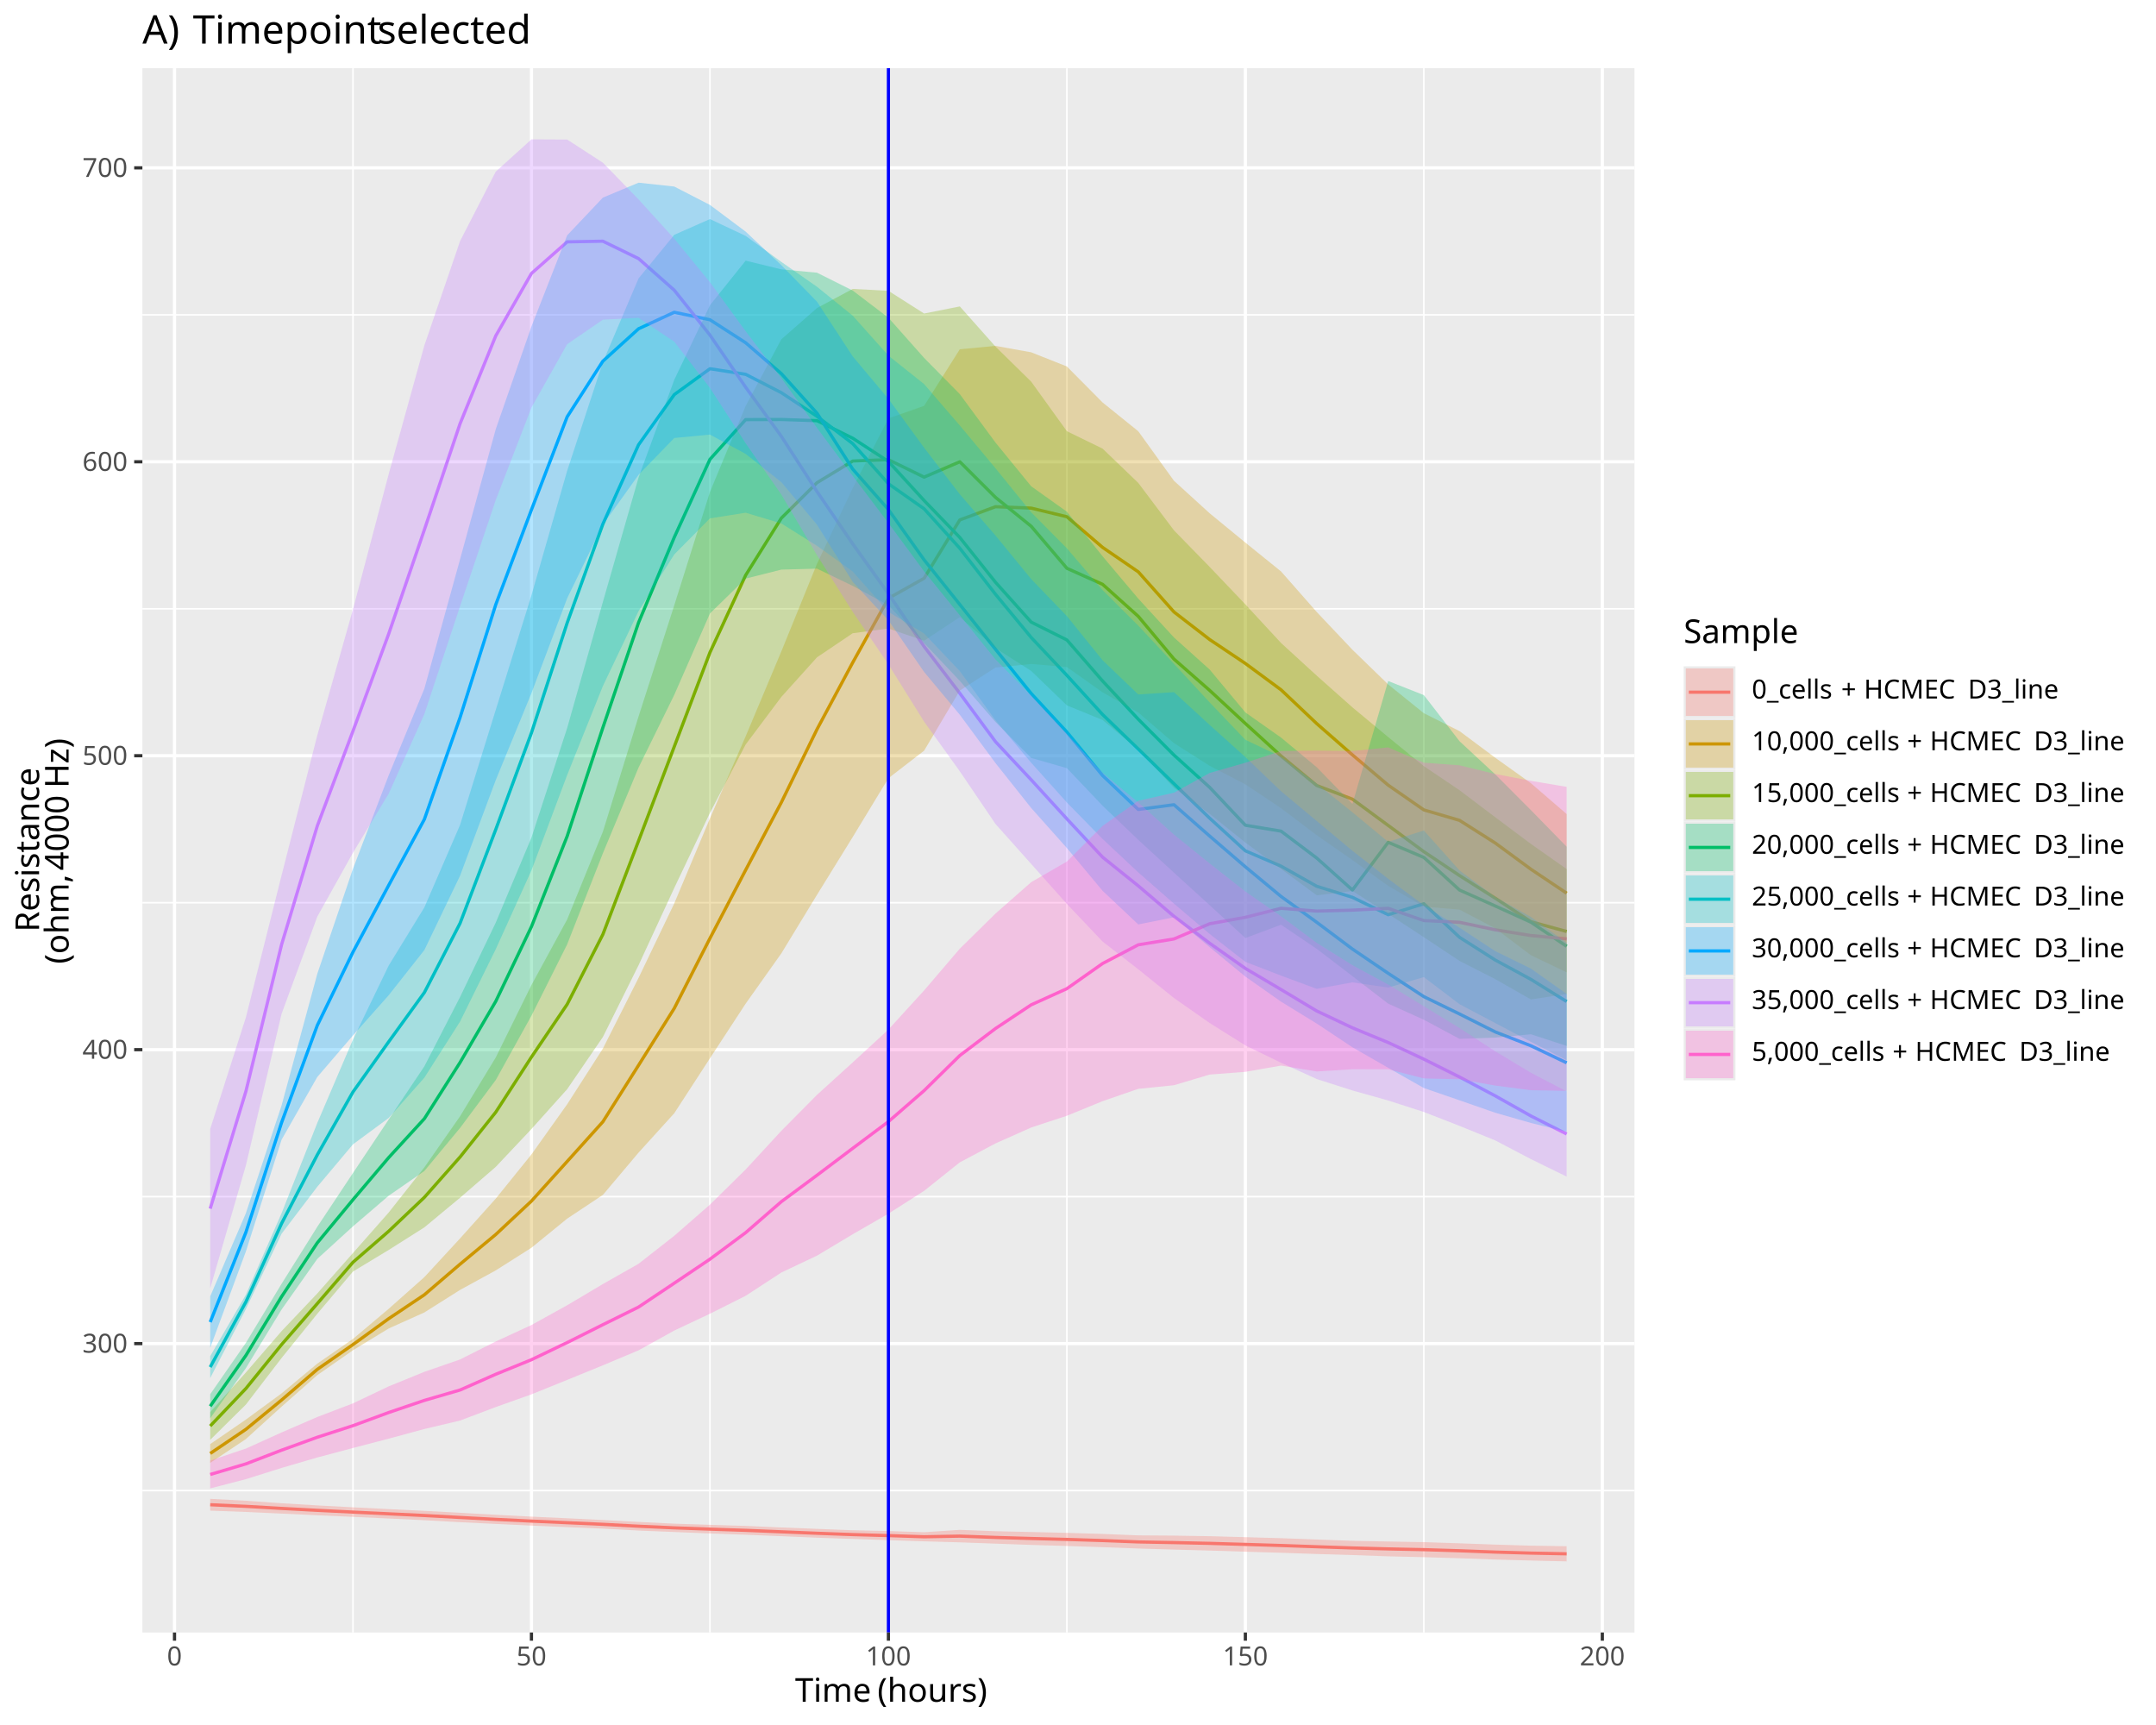
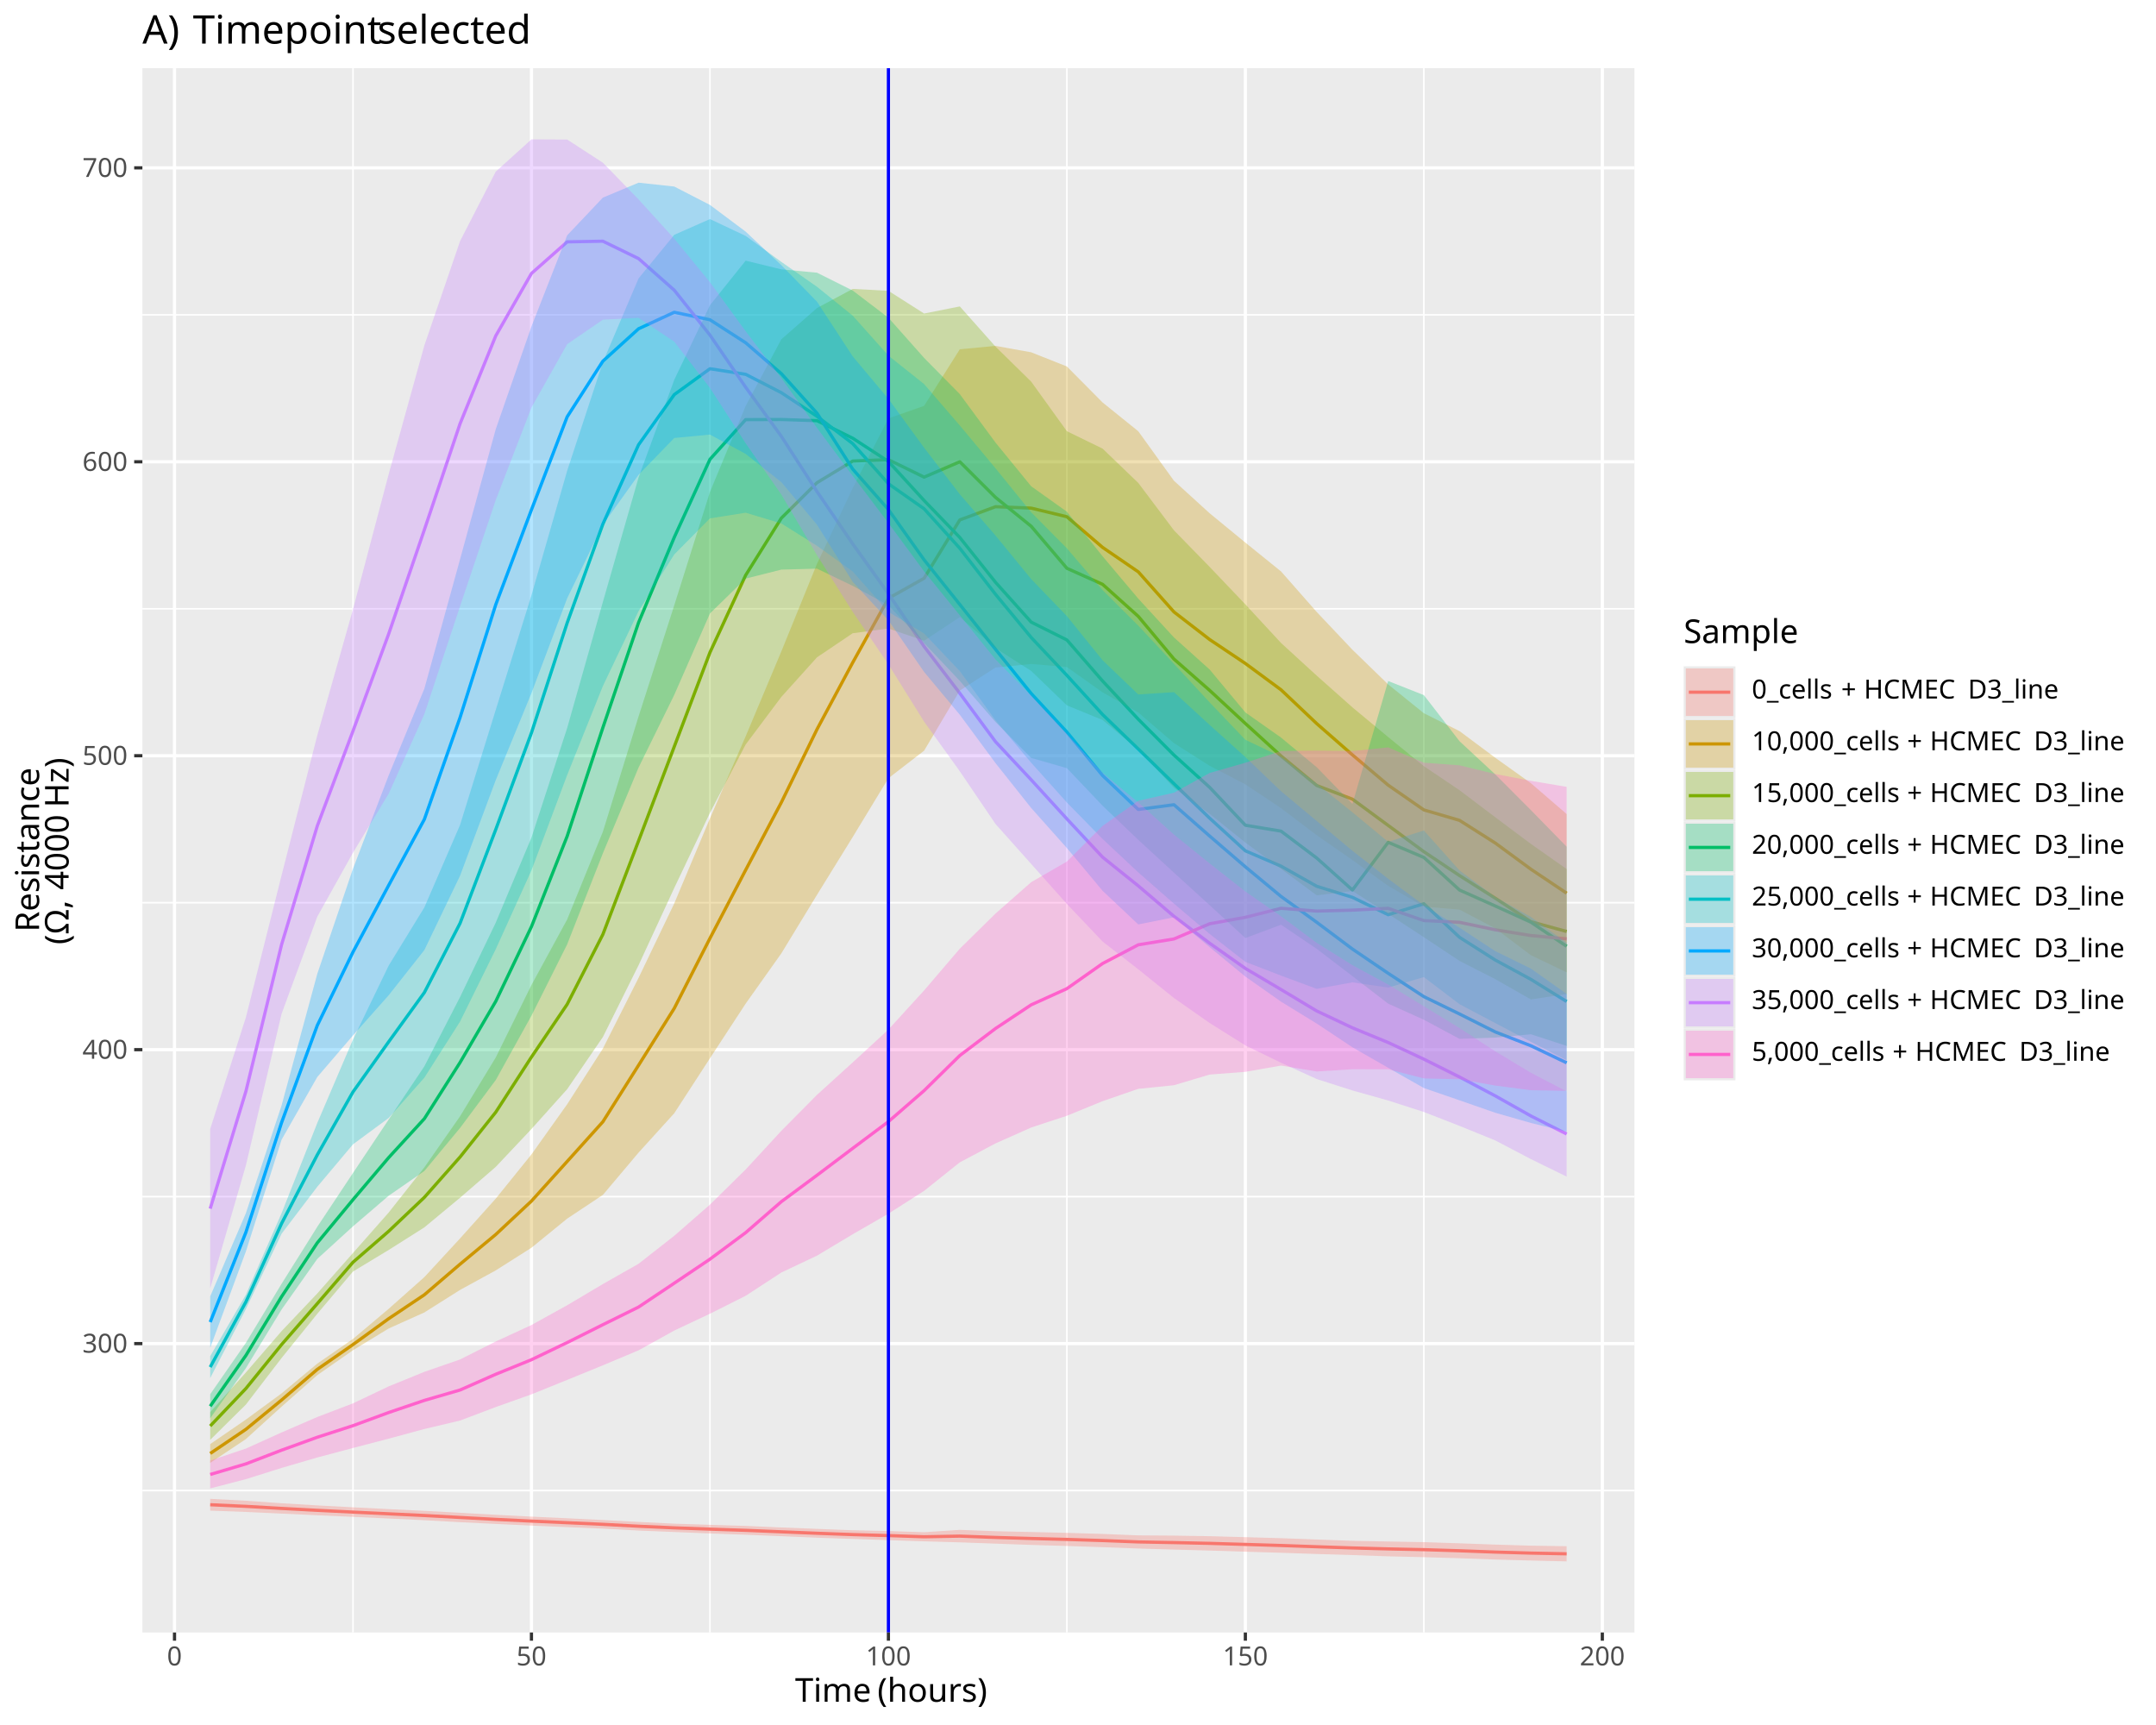
<svg xmlns="http://www.w3.org/2000/svg" class="svglite" data-engine-version="2.0" width="720.00pt" height="576.00pt" viewBox="0 0 720.00 576.00">
  <defs>
    <style type="text/css">
    .svglite line, .svglite polyline, .svglite polygon, .svglite path, .svglite rect, .svglite circle {
      fill: none;
      stroke: #000000;
      stroke-linecap: round;
      stroke-linejoin: round;
      stroke-miterlimit: 10.00;
    }
  </style>
  </defs>
  <rect width="100%" height="100%" style="stroke: none; fill: #FFFFFF;" />
  <defs>
    <clipPath id="cpMC4wMHw3MjAuMDB8MC4wMHw1NzYuMDA=">
      <rect x="0.00" y="0.00" width="720.00" height="576.00" />
    </clipPath>
  </defs>
  <g clip-path="url(#cpMC4wMHw3MjAuMDB8MC4wMHw1NzYuMDA=)">
    <rect x="0.00" y="0.00" width="720.00" height="576.00" style="stroke-width: 1.07; stroke: #FFFFFF; fill: #FFFFFF;" />
  </g>
  <defs>
    <clipPath id="cpNDcuNTV8NTQ1LjgzfDIyLjc4fDU0NS4xMQ==">
      <rect x="47.55" y="22.78" width="498.28" height="522.33" />
    </clipPath>
  </defs>
  <g clip-path="url(#cpNDcuNTV8NTQ1LjgzfDIyLjc4fDU0NS4xMQ==)">
    <rect x="47.55" y="22.78" width="498.28" height="522.33" style="stroke-width: 1.07; stroke: none; fill: #EBEBEB;" />
    <polyline points="47.55,497.72 545.83,497.72 " style="stroke-width: 0.53; stroke: #FFFFFF; stroke-linecap: butt;" />
    <polyline points="47.55,399.57 545.83,399.57 " style="stroke-width: 0.53; stroke: #FFFFFF; stroke-linecap: butt;" />
    <polyline points="47.55,301.42 545.83,301.42 " style="stroke-width: 0.53; stroke: #FFFFFF; stroke-linecap: butt;" />
    <polyline points="47.55,203.28 545.83,203.28 " style="stroke-width: 0.53; stroke: #FFFFFF; stroke-linecap: butt;" />
    <polyline points="47.55,105.13 545.83,105.13 " style="stroke-width: 0.53; stroke: #FFFFFF; stroke-linecap: butt;" />
    <polyline points="117.88,545.11 117.88,22.78 " style="stroke-width: 0.53; stroke: #FFFFFF; stroke-linecap: butt;" />
    <polyline points="237.09,545.11 237.09,22.78 " style="stroke-width: 0.53; stroke: #FFFFFF; stroke-linecap: butt;" />
    <polyline points="356.29,545.11 356.29,22.78 " style="stroke-width: 0.53; stroke: #FFFFFF; stroke-linecap: butt;" />
    <polyline points="475.50,545.11 475.50,22.78 " style="stroke-width: 0.53; stroke: #FFFFFF; stroke-linecap: butt;" />
    <polyline points="47.55,448.65 545.83,448.65 " style="stroke-width: 1.07; stroke: #FFFFFF; stroke-linecap: butt;" />
    <polyline points="47.55,350.50 545.83,350.50 " style="stroke-width: 1.07; stroke: #FFFFFF; stroke-linecap: butt;" />
    <polyline points="47.55,252.35 545.83,252.35 " style="stroke-width: 1.07; stroke: #FFFFFF; stroke-linecap: butt;" />
    <polyline points="47.55,154.20 545.83,154.20 " style="stroke-width: 1.07; stroke: #FFFFFF; stroke-linecap: butt;" />
    <polyline points="47.55,56.05 545.83,56.05 " style="stroke-width: 1.07; stroke: #FFFFFF; stroke-linecap: butt;" />
    <polyline points="58.28,545.11 58.28,22.78 " style="stroke-width: 1.07; stroke: #FFFFFF; stroke-linecap: butt;" />
    <polyline points="177.48,545.11 177.48,22.78 " style="stroke-width: 1.07; stroke: #FFFFFF; stroke-linecap: butt;" />
    <polyline points="296.69,545.11 296.69,22.78 " style="stroke-width: 1.07; stroke: #FFFFFF; stroke-linecap: butt;" />
    <polyline points="415.89,545.11 415.89,22.78 " style="stroke-width: 1.07; stroke: #FFFFFF; stroke-linecap: butt;" />
    <polyline points="535.10,545.11 535.10,22.78 " style="stroke-width: 1.07; stroke: #FFFFFF; stroke-linecap: butt;" />
    <polyline points="70.20,502.45 82.12,502.99 94.04,503.68 105.96,504.32 117.88,504.91 129.80,505.48 141.72,506.05 153.64,506.70 165.56,507.34 177.48,507.92 189.40,508.45 201.33,508.99 213.25,509.63 225.17,510.17 237.09,510.60 249.01,511.00 260.93,511.49 272.85,511.98 284.77,512.42 296.69,512.75 308.61,513.15 320.53,512.93 332.45,513.37 344.37,513.72 356.29,514.03 368.21,514.41 380.13,514.87 392.05,515.09 403.97,515.35 415.89,515.70 427.81,516.06 439.73,516.48 451.65,516.88 463.58,517.20 475.50,517.45 487.42,517.82 499.34,518.26 511.26,518.60 523.18,518.84 " style="stroke-width: 1.07; stroke: #F8766D; stroke-linecap: butt;" />
    <polyline points="70.20,485.33 82.12,477.27 94.04,467.48 105.96,457.25 117.88,448.97 129.80,440.32 141.72,432.34 153.64,422.12 165.56,412.21 177.48,401.05 189.40,387.83 201.33,374.57 213.25,355.70 225.17,336.70 237.09,313.31 249.01,290.51 260.93,267.93 272.85,243.51 284.77,221.23 296.69,199.78 308.61,193.09 320.53,173.61 332.45,169.20 344.37,169.67 356.29,172.55 368.21,182.78 380.13,190.95 392.05,204.34 403.97,213.55 415.89,221.54 427.81,230.34 439.73,241.63 451.65,252.07 463.58,262.17 475.50,270.44 487.42,273.93 499.34,281.50 511.26,290.25 523.18,298.25 " style="stroke-width: 1.07; stroke: #CD9600; stroke-linecap: butt;" />
    <polyline points="70.20,476.16 82.12,463.64 94.04,448.96 105.96,435.29 117.88,421.48 129.80,411.13 141.72,399.81 153.64,386.34 165.56,371.37 177.48,352.96 189.40,335.36 201.33,312.01 213.25,280.77 225.17,249.31 237.09,217.86 249.01,192.08 260.93,173.01 272.85,161.17 284.77,153.95 296.69,153.49 308.61,159.32 320.53,154.19 332.45,166.08 344.37,175.73 356.29,189.76 368.21,195.11 380.13,205.81 392.05,220.07 403.97,230.53 415.89,241.58 427.81,252.43 439.73,262.29 451.65,266.85 463.58,275.62 475.50,284.39 487.42,292.37 499.34,299.92 511.26,307.77 523.18,311.04 " style="stroke-width: 1.07; stroke: #7CAE00; stroke-linecap: butt;" />
    <polyline points="70.20,469.56 82.12,452.60 94.04,432.96 105.96,415.00 117.88,400.59 129.80,386.54 141.72,373.54 153.64,354.77 165.56,334.36 177.48,309.42 189.40,279.24 201.33,242.97 213.25,207.88 225.17,179.43 237.09,153.38 249.01,140.12 260.93,140.07 272.85,140.47 284.77,146.33 296.69,154.09 308.61,167.13 320.53,179.48 332.45,194.43 344.37,207.73 356.29,213.69 368.21,227.40 380.13,240.16 392.05,252.13 403.97,262.91 415.89,275.56 427.81,277.53 439.73,286.52 451.65,297.19 463.58,281.26 475.50,286.31 487.42,297.20 499.34,302.52 511.26,307.94 523.18,315.99 " style="stroke-width: 1.07; stroke: #00BE67; stroke-linecap: butt;" />
    <polyline points="70.20,456.49 82.12,434.71 94.04,408.52 105.96,385.62 117.88,364.61 129.80,347.87 141.72,331.41 153.64,308.28 165.56,276.98 177.48,244.70 189.40,208.02 201.33,175.01 213.25,148.51 225.17,131.77 237.09,123.12 249.01,124.99 260.93,131.12 272.85,139.02 284.77,148.13 296.69,161.53 308.61,169.90 320.53,183.08 332.45,198.44 344.37,212.87 356.29,225.52 368.21,238.59 380.13,250.10 392.05,261.70 403.97,273.20 415.89,284.10 427.81,289.22 439.73,295.94 451.65,299.63 463.58,305.44 475.50,301.78 487.42,312.99 499.34,320.57 511.26,327.03 523.18,334.42 " style="stroke-width: 1.07; stroke: #00BFC4; stroke-linecap: butt;" />
    <polyline points="70.20,441.46 82.12,411.47 94.04,374.82 105.96,342.40 117.88,317.90 129.80,295.62 141.72,273.58 153.64,239.58 165.56,201.89 177.48,170.22 189.40,139.19 201.33,120.60 213.25,109.78 225.17,104.27 237.09,106.77 249.01,114.45 260.93,124.77 272.85,137.99 284.77,156.65 296.69,170.16 308.61,186.94 320.53,201.85 332.45,216.81 344.37,231.58 356.29,244.45 368.21,258.96 380.13,270.29 392.05,268.71 403.97,279.17 415.89,289.44 427.81,299.34 439.73,307.97 451.65,316.90 463.58,325.00 475.50,332.79 487.42,338.59 499.34,344.57 511.26,349.20 523.18,354.89 " style="stroke-width: 1.07; stroke: #00A9FF; stroke-linecap: butt;" />
    <polyline points="70.20,403.58 82.12,364.41 94.04,315.39 105.96,275.80 117.88,244.10 129.80,211.68 141.72,176.89 153.64,141.47 165.56,112.14 177.48,91.31 189.40,80.76 201.33,80.54 213.25,86.35 225.17,96.90 237.09,111.89 249.01,129.30 260.93,145.70 272.85,164.15 284.77,181.61 296.69,198.25 308.61,215.88 320.53,231.50 332.45,247.66 344.37,260.39 356.29,273.44 368.21,286.22 380.13,295.80 392.05,305.97 403.97,314.96 415.89,323.37 427.81,330.42 439.73,337.58 451.65,343.20 463.58,348.11 475.50,353.67 487.42,359.63 499.34,365.92 511.26,372.64 523.18,378.65 " style="stroke-width: 1.07; stroke: #C77CFF; stroke-linecap: butt;" />
    <polyline points="70.20,492.35 82.12,488.81 94.04,484.23 105.96,479.91 117.88,476.05 129.80,471.66 141.72,467.61 153.64,464.14 165.56,458.88 177.48,454.02 189.40,448.30 201.33,442.33 213.25,436.44 225.17,428.47 237.09,420.45 249.01,411.60 260.93,401.25 272.85,392.42 284.77,383.44 296.69,374.52 308.61,364.17 320.53,352.45 332.45,343.43 344.37,335.52 356.29,330.12 368.21,321.73 380.13,315.48 392.05,313.53 403.97,308.45 415.89,306.30 427.81,303.29 439.73,304.22 451.65,303.91 463.58,303.30 475.50,307.39 487.42,307.97 499.34,310.47 511.26,312.39 523.18,313.50 " style="stroke-width: 1.07; stroke: #FF61CC; stroke-linecap: butt;" />
    <polygon points="70.20,500.48 82.12,501.12 94.04,501.95 105.96,502.67 117.88,503.31 129.80,503.91 141.72,504.49 153.64,505.13 165.56,505.81 177.48,506.42 189.40,506.97 201.33,507.55 213.25,508.19 225.17,508.77 237.09,509.16 249.01,509.52 260.93,510.04 272.85,510.51 284.77,510.97 296.69,511.23 308.61,511.63 320.53,510.84 332.45,511.29 344.37,511.56 356.29,511.84 368.21,512.20 380.13,512.68 392.05,512.76 403.97,512.95 415.89,513.28 427.81,513.62 439.73,514.06 451.65,514.50 463.58,514.73 475.50,514.94 487.42,515.33 499.34,515.76 511.26,516.12 523.18,516.30 523.18,521.37 511.26,521.08 499.34,520.75 487.42,520.31 475.50,519.96 463.58,519.68 451.65,519.26 439.73,518.90 427.81,518.49 415.89,518.13 403.97,517.75 392.05,517.43 380.13,517.07 368.21,516.62 356.29,516.22 344.37,515.87 332.45,515.44 320.53,515.01 308.61,514.67 296.69,514.27 284.77,513.87 272.85,513.46 260.93,512.95 249.01,512.47 237.09,512.04 225.17,511.56 213.25,511.07 201.33,510.43 189.40,509.93 177.48,509.42 165.56,508.86 153.64,508.28 141.72,507.62 129.80,507.05 117.88,506.50 105.96,505.97 94.04,505.41 82.12,504.86 70.20,504.42 " style="stroke-width: 0.00; stroke: none; stroke-linecap: butt; fill: #F8766D; fill-opacity: 0.30;" />
    <polyline points="70.20,500.48 82.12,501.12 94.04,501.95 105.96,502.67 117.88,503.31 129.80,503.91 141.72,504.49 153.64,505.13 165.56,505.81 177.48,506.42 189.40,506.97 201.33,507.55 213.25,508.19 225.17,508.77 237.09,509.16 249.01,509.52 260.93,510.04 272.85,510.51 284.77,510.97 296.69,511.23 308.61,511.63 320.53,510.84 332.45,511.29 344.37,511.56 356.29,511.84 368.21,512.20 380.13,512.68 392.05,512.76 403.97,512.95 415.89,513.28 427.81,513.62 439.73,514.06 451.65,514.50 463.58,514.73 475.50,514.94 487.42,515.33 499.34,515.76 511.26,516.12 523.18,516.30 " style="stroke-width: 1.07; stroke: none; stroke-linecap: butt;" />
    <polyline points="523.18,521.37 511.26,521.08 499.34,520.75 487.42,520.31 475.50,519.96 463.58,519.68 451.65,519.26 439.73,518.90 427.81,518.49 415.89,518.13 403.97,517.75 392.05,517.43 380.13,517.07 368.21,516.62 356.29,516.22 344.37,515.87 332.45,515.44 320.53,515.01 308.61,514.67 296.69,514.27 284.77,513.87 272.85,513.46 260.93,512.95 249.01,512.47 237.09,512.04 225.17,511.56 213.25,511.07 201.33,510.43 189.40,509.93 177.48,509.42 165.56,508.86 153.64,508.28 141.72,507.62 129.80,507.05 117.88,506.50 105.96,505.97 94.04,505.41 82.12,504.86 70.20,504.42 " style="stroke-width: 1.07; stroke: none; stroke-linecap: butt;" />
    <polygon points="70.20,482.20 82.12,474.01 94.04,465.26 105.96,455.33 117.88,447.08 129.80,437.03 141.72,426.44 153.64,413.52 165.56,400.23 177.48,385.47 189.40,368.74 201.33,350.14 213.25,326.52 225.17,301.66 237.09,273.25 249.01,245.88 260.93,217.51 272.85,188.24 284.77,162.98 296.69,139.71 308.61,135.52 320.53,116.63 332.45,115.49 344.37,117.64 356.29,122.37 368.21,134.39 380.13,144.00 392.05,160.54 403.97,171.39 415.89,181.18 427.81,190.81 439.73,204.36 451.65,216.96 463.58,228.53 475.50,238.16 487.42,244.13 499.34,253.02 511.26,261.53 523.18,271.82 523.18,324.67 511.26,318.96 499.34,309.98 487.42,303.74 475.50,302.71 463.58,295.81 451.65,287.19 439.73,278.90 427.81,269.87 415.89,261.90 403.97,255.71 392.05,248.14 380.13,237.90 368.21,231.18 356.29,222.73 344.37,221.70 332.45,222.90 320.53,230.59 308.61,250.66 296.69,259.86 284.77,279.49 272.85,298.78 260.93,318.34 249.01,335.14 237.09,353.37 225.17,371.73 213.25,384.87 201.33,399.00 189.40,406.92 177.48,416.64 165.56,424.20 153.64,430.72 141.72,438.24 129.80,443.60 117.88,450.86 105.96,459.17 94.04,469.69 82.12,480.52 70.20,488.47 " style="stroke-width: 0.00; stroke: none; stroke-linecap: butt; fill: #CD9600; fill-opacity: 0.30;" />
    <polyline points="70.20,482.20 82.12,474.01 94.04,465.26 105.96,455.33 117.88,447.08 129.80,437.03 141.72,426.44 153.64,413.52 165.56,400.23 177.48,385.47 189.40,368.74 201.33,350.14 213.25,326.52 225.17,301.66 237.09,273.25 249.01,245.88 260.93,217.51 272.85,188.24 284.77,162.98 296.69,139.71 308.61,135.52 320.53,116.63 332.45,115.49 344.37,117.64 356.29,122.37 368.21,134.39 380.13,144.00 392.05,160.54 403.97,171.39 415.89,181.18 427.81,190.81 439.73,204.36 451.65,216.96 463.58,228.53 475.50,238.16 487.42,244.13 499.34,253.02 511.26,261.53 523.18,271.82 " style="stroke-width: 1.07; stroke: none; stroke-linecap: butt;" />
    <polyline points="523.18,324.67 511.26,318.96 499.34,309.98 487.42,303.74 475.50,302.71 463.58,295.81 451.65,287.19 439.73,278.90 427.81,269.87 415.89,261.90 403.97,255.71 392.05,248.14 380.13,237.90 368.21,231.18 356.29,222.73 344.37,221.70 332.45,222.90 320.53,230.59 308.61,250.66 296.69,259.86 284.77,279.49 272.85,298.78 260.93,318.34 249.01,335.14 237.09,353.37 225.17,371.73 213.25,384.87 201.33,399.00 189.40,406.92 177.48,416.64 165.56,424.20 153.64,430.72 141.72,438.24 129.80,443.60 117.88,450.86 105.96,459.17 94.04,469.69 82.12,480.52 70.20,488.47 " style="stroke-width: 1.07; stroke: none; stroke-linecap: butt;" />
    <polygon points="70.20,471.54 82.12,458.28 94.04,444.47 105.96,431.90 117.88,418.39 129.80,404.88 141.72,389.80 153.64,372.74 165.56,353.10 177.48,328.92 189.40,307.03 201.33,277.73 213.25,239.23 225.17,202.12 237.09,164.30 249.01,135.55 260.93,113.30 272.85,102.85 284.77,96.47 296.69,97.11 308.61,104.69 320.53,102.32 332.45,115.73 344.37,127.44 356.29,143.99 368.21,149.80 380.13,161.25 392.05,177.09 403.97,189.30 415.89,201.81 427.81,214.70 439.73,225.61 451.65,236.20 463.58,246.11 475.50,255.83 487.42,263.87 499.34,272.89 511.26,281.81 523.18,290.18 523.18,331.90 511.26,333.74 499.34,326.95 487.42,320.87 475.50,312.95 463.58,305.14 451.65,297.50 439.73,298.97 427.81,290.15 415.89,281.34 403.97,271.76 392.05,263.05 380.13,250.37 368.21,240.41 356.29,235.53 344.37,224.03 332.45,216.42 320.53,206.07 308.61,213.94 296.69,209.87 284.77,211.44 272.85,219.48 260.93,232.71 249.01,248.61 237.09,271.43 225.17,296.50 213.25,322.30 201.33,346.28 189.40,363.70 177.48,376.99 165.56,389.63 153.64,399.94 141.72,409.83 129.80,417.38 117.88,424.58 105.96,438.69 94.04,453.45 82.12,468.99 70.20,480.79 " style="stroke-width: 0.00; stroke: none; stroke-linecap: butt; fill: #7CAE00; fill-opacity: 0.30;" />
    <polyline points="70.20,471.54 82.12,458.28 94.04,444.47 105.96,431.90 117.88,418.39 129.80,404.88 141.72,389.80 153.64,372.74 165.56,353.10 177.48,328.92 189.40,307.03 201.33,277.73 213.25,239.23 225.17,202.12 237.09,164.30 249.01,135.55 260.93,113.30 272.85,102.85 284.77,96.47 296.69,97.11 308.61,104.69 320.53,102.32 332.45,115.73 344.37,127.44 356.29,143.99 368.21,149.80 380.13,161.25 392.05,177.09 403.97,189.30 415.89,201.81 427.81,214.70 439.73,225.61 451.65,236.20 463.58,246.11 475.50,255.83 487.42,263.87 499.34,272.89 511.26,281.81 523.18,290.18 " style="stroke-width: 1.07; stroke: none; stroke-linecap: butt;" />
    <polyline points="523.18,331.90 511.26,333.74 499.34,326.95 487.42,320.87 475.50,312.95 463.58,305.14 451.65,297.50 439.73,298.97 427.81,290.15 415.89,281.34 403.97,271.76 392.05,263.05 380.13,250.37 368.21,240.41 356.29,235.53 344.37,224.03 332.45,216.42 320.53,206.07 308.61,213.94 296.69,209.87 284.77,211.44 272.85,219.48 260.93,232.71 249.01,248.61 237.09,271.43 225.17,296.50 213.25,322.30 201.33,346.28 189.40,363.70 177.48,376.99 165.56,389.63 153.64,399.94 141.72,409.83 129.80,417.38 117.88,424.58 105.96,438.69 94.04,453.45 82.12,468.99 70.20,480.79 " style="stroke-width: 1.07; stroke: none; stroke-linecap: butt;" />
    <polygon points="70.20,465.55 82.12,448.38 94.04,428.67 105.96,409.64 117.88,391.68 129.80,373.82 141.72,356.06 153.64,332.92 165.56,308.08 177.48,279.69 189.40,243.12 201.33,201.02 213.25,159.45 225.17,126.83 237.09,101.92 249.01,87.04 260.93,89.94 272.85,91.06 284.77,97.02 296.69,106.09 308.61,119.52 320.53,131.60 332.45,147.78 344.37,162.38 356.29,170.87 368.21,185.75 380.13,199.89 392.05,212.86 403.97,223.57 415.89,237.89 427.81,246.29 439.73,256.20 451.65,268.44 463.58,227.40 475.50,232.11 487.42,247.51 499.34,258.58 511.26,270.52 523.18,282.72 523.18,349.25 511.26,345.35 499.34,346.46 487.42,346.89 475.50,340.51 463.58,335.12 451.65,325.95 439.73,316.84 427.81,308.78 415.89,313.23 403.97,302.25 392.05,291.40 380.13,280.44 368.21,269.04 356.29,256.50 344.37,253.08 332.45,241.08 320.53,227.35 308.61,214.73 296.69,202.09 284.77,195.63 272.85,189.88 260.93,190.20 249.01,193.20 237.09,204.84 225.17,232.03 213.25,256.30 201.33,284.93 189.40,315.35 177.48,339.15 165.56,360.64 153.64,376.63 141.72,391.01 129.80,399.27 117.88,409.49 105.96,420.36 94.04,437.26 82.12,456.83 70.20,473.57 " style="stroke-width: 0.00; stroke: none; stroke-linecap: butt; fill: #00BE67; fill-opacity: 0.30;" />
    <polyline points="70.20,465.55 82.12,448.38 94.04,428.67 105.96,409.64 117.88,391.68 129.80,373.82 141.72,356.06 153.64,332.92 165.56,308.08 177.48,279.69 189.40,243.12 201.33,201.02 213.25,159.45 225.17,126.83 237.09,101.92 249.01,87.04 260.93,89.94 272.85,91.06 284.77,97.02 296.69,106.09 308.61,119.52 320.53,131.60 332.45,147.78 344.37,162.38 356.29,170.87 368.21,185.75 380.13,199.89 392.05,212.86 403.97,223.57 415.89,237.89 427.81,246.29 439.73,256.20 451.65,268.44 463.58,227.40 475.50,232.11 487.42,247.51 499.34,258.58 511.26,270.52 523.18,282.72 " style="stroke-width: 1.07; stroke: none; stroke-linecap: butt;" />
    <polyline points="523.18,349.25 511.26,345.35 499.34,346.46 487.42,346.89 475.50,340.51 463.58,335.12 451.65,325.95 439.73,316.84 427.81,308.78 415.89,313.23 403.97,302.25 392.05,291.40 380.13,280.44 368.21,269.04 356.29,256.50 344.37,253.08 332.45,241.08 320.53,227.35 308.61,214.73 296.69,202.09 284.77,195.63 272.85,189.88 260.93,190.20 249.01,193.20 237.09,204.84 225.17,232.03 213.25,256.30 201.33,284.93 189.40,315.35 177.48,339.15 165.56,360.64 153.64,376.63 141.72,391.01 129.80,399.27 117.88,409.49 105.96,420.36 94.04,437.26 82.12,456.83 70.20,473.57 " style="stroke-width: 1.07; stroke: none; stroke-linecap: butt;" />
    <polygon points="70.20,452.83 82.12,432.31 94.04,405.09 105.96,374.97 117.88,347.11 129.80,322.43 141.72,302.98 153.64,275.45 165.56,237.03 177.48,198.78 189.40,157.22 201.33,120.94 213.25,92.97 225.17,78.41 237.09,73.15 249.01,78.77 260.93,87.45 272.85,95.77 284.77,105.41 296.69,118.75 308.61,128.26 320.53,142.07 332.45,156.36 344.37,171.06 356.29,183.09 368.21,197.04 380.13,208.90 392.05,221.67 403.97,234.54 415.89,247.02 427.81,252.68 439.73,261.68 451.65,271.23 463.58,281.10 475.50,277.31 487.42,290.66 499.34,299.53 511.26,306.17 523.18,314.80 523.18,354.05 511.26,347.89 499.34,341.61 487.42,335.32 475.50,326.26 463.58,329.77 451.65,328.02 439.73,330.19 427.81,325.77 415.89,321.17 403.97,311.86 392.05,301.73 380.13,291.30 368.21,280.14 356.29,267.96 344.37,254.69 332.45,240.51 320.53,224.09 308.61,211.54 296.69,204.30 284.77,190.84 272.85,182.26 260.93,174.79 249.01,171.20 237.09,173.09 225.17,185.13 213.25,204.06 201.33,229.08 189.40,258.81 177.48,290.63 165.56,316.94 153.64,341.11 141.72,359.85 129.80,373.31 117.88,382.11 105.96,396.27 94.04,411.95 82.12,437.11 70.20,460.15 " style="stroke-width: 0.00; stroke: none; stroke-linecap: butt; fill: #00BFC4; fill-opacity: 0.30;" />
    <polyline points="70.20,452.83 82.12,432.31 94.04,405.09 105.96,374.97 117.88,347.11 129.80,322.43 141.72,302.98 153.64,275.45 165.56,237.03 177.48,198.78 189.40,157.22 201.33,120.94 213.25,92.97 225.17,78.41 237.09,73.15 249.01,78.77 260.93,87.45 272.85,95.77 284.77,105.41 296.69,118.75 308.61,128.26 320.53,142.07 332.45,156.36 344.37,171.06 356.29,183.09 368.21,197.04 380.13,208.90 392.05,221.67 403.97,234.54 415.89,247.02 427.81,252.68 439.73,261.68 451.65,271.23 463.58,281.10 475.50,277.31 487.42,290.66 499.34,299.53 511.26,306.17 523.18,314.80 " style="stroke-width: 1.07; stroke: none; stroke-linecap: butt;" />
    <polyline points="523.18,354.05 511.26,347.89 499.34,341.61 487.42,335.32 475.50,326.26 463.58,329.77 451.65,328.02 439.73,330.19 427.81,325.77 415.89,321.17 403.97,311.86 392.05,301.73 380.13,291.30 368.21,280.14 356.29,267.96 344.37,254.69 332.45,240.51 320.53,224.09 308.61,211.54 296.69,204.30 284.77,190.84 272.85,182.26 260.93,174.79 249.01,171.20 237.09,173.09 225.17,185.13 213.25,204.06 201.33,229.08 189.40,258.81 177.48,290.63 165.56,316.94 153.64,341.11 141.72,359.85 129.80,373.31 117.88,382.11 105.96,396.27 94.04,411.95 82.12,437.11 70.20,460.15 " style="stroke-width: 1.07; stroke: none; stroke-linecap: butt;" />
    <polygon points="70.20,432.86 82.12,405.08 94.04,369.09 105.96,325.17 117.88,290.07 129.80,258.91 141.72,229.94 153.64,186.74 165.56,143.30 177.48,109.01 189.40,78.59 201.33,65.99 213.25,61.00 225.17,62.29 237.09,68.43 249.01,77.34 260.93,88.54 272.85,100.75 284.77,119.00 296.69,133.19 308.61,149.50 320.53,165.04 332.45,178.82 344.37,193.36 356.29,205.73 368.21,220.47 380.13,231.89 392.05,231.12 403.97,242.07 415.89,252.78 427.81,264.21 439.73,274.15 451.65,284.10 463.58,293.44 475.50,302.28 487.42,309.77 499.34,317.58 511.26,323.43 523.18,331.88 523.18,377.91 511.26,374.97 499.34,371.56 487.42,367.41 475.50,363.31 463.58,356.55 451.65,349.70 439.73,341.79 427.81,334.47 415.89,326.09 403.97,316.28 392.05,306.29 380.13,308.68 368.21,297.45 356.29,283.17 344.37,269.80 332.45,254.80 320.53,238.66 308.61,224.37 296.69,207.13 284.77,194.30 272.85,175.23 260.93,161.00 249.01,151.57 237.09,145.11 225.17,146.25 213.25,158.55 201.33,175.22 189.40,199.79 177.48,231.43 165.56,260.47 153.64,292.41 141.72,317.23 129.80,332.33 117.88,345.74 105.96,359.63 94.04,380.55 82.12,417.86 70.20,450.05 " style="stroke-width: 0.00; stroke: none; stroke-linecap: butt; fill: #00A9FF; fill-opacity: 0.30;" />
    <polyline points="70.20,432.86 82.12,405.08 94.04,369.09 105.96,325.17 117.88,290.07 129.80,258.91 141.72,229.94 153.64,186.74 165.56,143.30 177.48,109.01 189.40,78.59 201.33,65.99 213.25,61.00 225.17,62.29 237.09,68.43 249.01,77.34 260.93,88.54 272.85,100.75 284.77,119.00 296.69,133.19 308.61,149.50 320.53,165.04 332.45,178.82 344.37,193.36 356.29,205.73 368.21,220.47 380.13,231.89 392.05,231.12 403.97,242.07 415.89,252.78 427.81,264.21 439.73,274.15 451.65,284.10 463.58,293.44 475.50,302.28 487.42,309.77 499.34,317.58 511.26,323.43 523.18,331.88 " style="stroke-width: 1.07; stroke: none; stroke-linecap: butt;" />
    <polyline points="523.18,377.91 511.26,374.97 499.34,371.56 487.42,367.41 475.50,363.31 463.58,356.55 451.65,349.70 439.73,341.79 427.81,334.47 415.89,326.09 403.97,316.28 392.05,306.29 380.13,308.68 368.21,297.45 356.29,283.17 344.37,269.80 332.45,254.80 320.53,238.66 308.61,224.37 296.69,207.13 284.77,194.30 272.85,175.23 260.93,161.00 249.01,151.57 237.09,145.11 225.17,146.25 213.25,158.55 201.33,175.22 189.40,199.79 177.48,231.43 165.56,260.47 153.64,292.41 141.72,317.23 129.80,332.33 117.88,345.74 105.96,359.63 94.04,380.55 82.12,417.86 70.20,450.05 " style="stroke-width: 1.07; stroke: none; stroke-linecap: butt;" />
    <polygon points="70.20,376.96 82.12,339.69 94.04,292.26 105.96,245.53 117.88,203.47 129.80,158.33 141.72,115.34 153.64,80.51 165.56,57.31 177.48,46.53 189.40,46.59 201.33,54.33 213.25,66.58 225.17,79.70 237.09,94.24 249.01,110.60 260.93,126.26 272.85,142.88 284.77,158.91 296.69,174.65 308.61,190.79 320.53,205.46 332.45,220.19 344.37,232.29 356.29,245.05 368.21,258.04 380.13,267.95 392.05,278.69 403.97,288.32 415.89,297.68 427.81,305.97 439.73,314.84 451.65,322.29 463.58,328.75 475.50,336.02 487.42,343.30 499.34,351.05 511.26,358.22 523.18,364.43 523.18,392.88 511.26,387.05 499.34,380.80 487.42,375.95 475.50,371.31 463.58,367.47 451.65,364.12 439.73,360.31 427.81,354.87 415.89,349.07 403.97,341.59 392.05,333.25 380.13,323.66 368.21,314.39 356.29,301.83 344.37,288.49 332.45,275.13 320.53,257.55 308.61,240.97 296.69,221.85 284.77,204.31 272.85,185.41 260.93,165.14 249.01,148.00 237.09,129.54 225.17,114.09 213.25,106.12 201.33,106.75 189.40,114.93 177.48,136.09 165.56,166.96 153.64,202.42 141.72,238.44 129.80,265.03 117.88,284.74 105.96,306.08 94.04,338.51 82.12,389.12 70.20,430.19 " style="stroke-width: 0.00; stroke: none; stroke-linecap: butt; fill: #C77CFF; fill-opacity: 0.30;" />
    <polyline points="70.20,376.96 82.12,339.69 94.04,292.26 105.96,245.53 117.88,203.47 129.80,158.33 141.72,115.34 153.64,80.51 165.56,57.31 177.48,46.53 189.40,46.59 201.33,54.33 213.25,66.58 225.17,79.70 237.09,94.24 249.01,110.60 260.93,126.26 272.85,142.88 284.77,158.91 296.69,174.65 308.61,190.79 320.53,205.46 332.45,220.19 344.37,232.29 356.29,245.05 368.21,258.04 380.13,267.95 392.05,278.69 403.97,288.32 415.89,297.68 427.81,305.97 439.73,314.84 451.65,322.29 463.58,328.75 475.50,336.02 487.42,343.30 499.34,351.05 511.26,358.22 523.18,364.43 " style="stroke-width: 1.07; stroke: none; stroke-linecap: butt;" />
    <polyline points="523.18,392.88 511.26,387.05 499.34,380.80 487.42,375.95 475.50,371.31 463.58,367.47 451.65,364.12 439.73,360.31 427.81,354.87 415.89,349.07 403.97,341.59 392.05,333.25 380.13,323.66 368.21,314.39 356.29,301.83 344.37,288.49 332.45,275.13 320.53,257.55 308.61,240.97 296.69,221.85 284.77,204.31 272.85,185.41 260.93,165.14 249.01,148.00 237.09,129.54 225.17,114.09 213.25,106.12 201.33,106.75 189.40,114.93 177.48,136.09 165.56,166.96 153.64,202.42 141.72,238.44 129.80,265.03 117.88,284.74 105.96,306.08 94.04,338.51 82.12,389.12 70.20,430.19 " style="stroke-width: 1.07; stroke: none; stroke-linecap: butt;" />
    <polygon points="70.20,487.70 82.12,483.70 94.04,478.31 105.96,473.15 117.88,468.60 129.80,462.93 141.72,458.07 153.64,453.94 165.56,447.94 177.48,442.44 189.40,435.84 201.33,428.76 213.25,421.99 225.17,412.65 237.09,402.24 249.01,390.51 260.93,377.60 272.85,365.57 284.77,354.75 296.69,343.78 308.61,330.71 320.53,316.78 332.45,305.05 344.37,294.56 356.29,287.68 368.21,275.77 380.13,267.39 392.05,264.69 403.97,258.10 415.89,254.69 427.81,250.78 439.73,250.65 451.65,250.78 463.58,249.56 475.50,254.68 487.42,255.55 499.34,258.45 511.26,260.73 523.18,262.74 523.18,364.25 511.26,364.04 499.34,362.49 487.42,360.38 475.50,360.10 463.58,357.04 451.65,357.03 439.73,357.78 427.81,355.81 415.89,357.90 403.97,358.81 392.05,362.37 380.13,363.58 368.21,367.69 356.29,372.57 344.37,376.49 332.45,381.80 320.53,388.12 308.61,397.64 296.69,405.26 284.77,412.13 272.85,419.27 260.93,424.91 249.01,432.69 237.09,438.67 225.17,444.29 213.25,450.89 201.33,455.90 189.40,460.77 177.48,465.59 165.56,469.83 153.64,474.34 141.72,477.16 129.80,480.39 117.88,483.50 105.96,486.67 94.04,490.16 82.12,493.91 70.20,497.00 " style="stroke-width: 0.00; stroke: none; stroke-linecap: butt; fill: #FF61CC; fill-opacity: 0.30;" />
    <polyline points="70.20,487.70 82.12,483.70 94.04,478.31 105.96,473.15 117.88,468.60 129.80,462.93 141.72,458.07 153.64,453.94 165.56,447.94 177.48,442.44 189.40,435.84 201.33,428.76 213.25,421.99 225.17,412.65 237.09,402.24 249.01,390.51 260.93,377.60 272.85,365.57 284.77,354.75 296.69,343.78 308.61,330.71 320.53,316.78 332.45,305.05 344.37,294.56 356.29,287.68 368.21,275.77 380.13,267.39 392.05,264.69 403.97,258.10 415.89,254.69 427.81,250.78 439.73,250.65 451.65,250.78 463.58,249.56 475.50,254.68 487.42,255.55 499.34,258.45 511.26,260.73 523.18,262.74 " style="stroke-width: 1.07; stroke: none; stroke-linecap: butt;" />
    <polyline points="523.18,364.25 511.26,364.04 499.34,362.49 487.42,360.38 475.50,360.10 463.58,357.04 451.65,357.03 439.73,357.78 427.81,355.81 415.89,357.90 403.97,358.81 392.05,362.37 380.13,363.58 368.21,367.69 356.29,372.57 344.37,376.49 332.45,381.80 320.53,388.12 308.61,397.64 296.69,405.26 284.77,412.13 272.85,419.27 260.93,424.91 249.01,432.69 237.09,438.67 225.17,444.29 213.25,450.89 201.33,455.90 189.40,460.77 177.48,465.59 165.56,469.83 153.64,474.34 141.72,477.16 129.80,480.39 117.88,483.50 105.96,486.67 94.04,490.16 82.12,493.91 70.20,497.00 " style="stroke-width: 1.07; stroke: none; stroke-linecap: butt;" />
    <line x1="296.69" y1="545.11" x2="296.69" y2="22.78" style="stroke-width: 1.07; stroke: #0000FF; stroke-linecap: butt;" />
  </g>
  <g clip-path="url(#cpMC4wMHw3MjAuMDB8MC4wMHw1NzYuMDA=)">
    <text x="42.62" y="451.67" text-anchor="end" style="font-size: 8.80px; fill: #4D4D4D; font-family: sans;" textLength="14.68px" lengthAdjust="spacingAndGlyphs">300</text>
    <text x="42.62" y="353.53" text-anchor="end" style="font-size: 8.80px; fill: #4D4D4D; font-family: sans;" textLength="14.68px" lengthAdjust="spacingAndGlyphs">400</text>
    <text x="42.62" y="255.38" text-anchor="end" style="font-size: 8.80px; fill: #4D4D4D; font-family: sans;" textLength="14.68px" lengthAdjust="spacingAndGlyphs">500</text>
    <text x="42.62" y="157.23" text-anchor="end" style="font-size: 8.80px; fill: #4D4D4D; font-family: sans;" textLength="14.68px" lengthAdjust="spacingAndGlyphs">600</text>
    <text x="42.62" y="59.08" text-anchor="end" style="font-size: 8.80px; fill: #4D4D4D; font-family: sans;" textLength="14.68px" lengthAdjust="spacingAndGlyphs">700</text>
    <polyline points="44.81,448.65 47.55,448.65 " style="stroke-width: 1.07; stroke: #333333; stroke-linecap: butt;" />
    <polyline points="44.81,350.50 47.55,350.50 " style="stroke-width: 1.07; stroke: #333333; stroke-linecap: butt;" />
    <polyline points="44.81,252.35 47.55,252.35 " style="stroke-width: 1.07; stroke: #333333; stroke-linecap: butt;" />
    <polyline points="44.81,154.20 47.55,154.20 " style="stroke-width: 1.07; stroke: #333333; stroke-linecap: butt;" />
    <polyline points="44.81,56.05 47.55,56.05 " style="stroke-width: 1.07; stroke: #333333; stroke-linecap: butt;" />
    <polyline points="58.28,547.85 58.28,545.11 " style="stroke-width: 1.07; stroke: #333333; stroke-linecap: butt;" />
    <polyline points="177.48,547.85 177.48,545.11 " style="stroke-width: 1.07; stroke: #333333; stroke-linecap: butt;" />
    <polyline points="296.69,547.85 296.69,545.11 " style="stroke-width: 1.07; stroke: #333333; stroke-linecap: butt;" />
    <polyline points="415.89,547.85 415.89,545.11 " style="stroke-width: 1.07; stroke: #333333; stroke-linecap: butt;" />
    <polyline points="535.10,547.85 535.10,545.11 " style="stroke-width: 1.07; stroke: #333333; stroke-linecap: butt;" />
    <text x="58.28" y="556.10" text-anchor="middle" style="font-size: 8.80px; fill: #4D4D4D; font-family: sans;" textLength="4.89px" lengthAdjust="spacingAndGlyphs">0</text>
    <text x="177.48" y="556.10" text-anchor="middle" style="font-size: 8.80px; fill: #4D4D4D; font-family: sans;" textLength="9.79px" lengthAdjust="spacingAndGlyphs">50</text>
    <text x="296.69" y="556.10" text-anchor="middle" style="font-size: 8.80px; fill: #4D4D4D; font-family: sans;" textLength="14.68px" lengthAdjust="spacingAndGlyphs">100</text>
    <text x="415.89" y="556.10" text-anchor="middle" style="font-size: 8.80px; fill: #4D4D4D; font-family: sans;" textLength="14.68px" lengthAdjust="spacingAndGlyphs">150</text>
    <text x="535.10" y="556.10" text-anchor="middle" style="font-size: 8.80px; fill: #4D4D4D; font-family: sans;" textLength="14.68px" lengthAdjust="spacingAndGlyphs">200</text>
    <text x="265.51" y="568.24" style="font-size: 11.00px; font-family: sans;" textLength="24.45px" lengthAdjust="spacingAndGlyphs">Time</text>
    <text x="293.02" y="568.24" style="font-size: 11.00px; font-family: sans;" textLength="34.85px" lengthAdjust="spacingAndGlyphs">(hours)</text>
    <text transform="translate(13.05,311.16) rotate(-90)" style="font-size: 11.00px; font-family: sans;" textLength="54.43px" lengthAdjust="spacingAndGlyphs">Resistance</text>
-     <text transform="translate(22.91,321.86) rotate(-90)" style="font-size: 11.00px; font-family: sans;" textLength="28.12px" lengthAdjust="spacingAndGlyphs">(ohm,</text>
-     <text transform="translate(22.91,290.68) rotate(-90)" style="font-size: 11.00px; font-family: sans;" textLength="24.47px" lengthAdjust="spacingAndGlyphs">4000</text>
-     <text transform="translate(22.91,263.15) rotate(-90)" style="font-size: 11.00px; font-family: sans;" textLength="17.11px" lengthAdjust="spacingAndGlyphs">Hz)</text>
+     <text transform="translate(22.91,315.38) rotate(-90)" style="font-size: 11.00px; font-family: sans;" textLength="15.17px" lengthAdjust="spacingAndGlyphs">(Ω,</text>
+     <text transform="translate(22.91,297.16) rotate(-90)" style="font-size: 11.00px; font-family: sans;" textLength="24.47px" lengthAdjust="spacingAndGlyphs">4000</text>
+     <text transform="translate(22.91,269.63) rotate(-90)" style="font-size: 11.00px; font-family: sans;" textLength="17.11px" lengthAdjust="spacingAndGlyphs">Hz)</text>
    <rect x="556.79" y="201.68" width="157.73" height="164.53" style="stroke-width: 1.07; stroke: none; fill: #FFFFFF;" />
    <text x="562.27" y="214.73" style="font-size: 11.00px; font-family: sans;" textLength="37.30px" lengthAdjust="spacingAndGlyphs">Sample</text>
    <rect x="562.27" y="222.49" width="17.28" height="17.28" style="stroke-width: 1.07; stroke: none; fill: #EBEBEB;" />
    <line x1="563.99" y1="231.13" x2="577.82" y2="231.13" style="stroke-width: 1.07; stroke: #F8766D; stroke-linecap: butt;" />
    <rect x="562.97" y="223.20" width="15.86" height="15.86" style="stroke-width: 1.07; stroke: none; stroke-linecap: butt; fill: #F8766D; fill-opacity: 0.30;" />
    <rect x="562.27" y="239.77" width="17.28" height="17.28" style="stroke-width: 1.07; stroke: none; fill: #EBEBEB;" />
    <line x1="563.99" y1="248.41" x2="577.82" y2="248.41" style="stroke-width: 1.07; stroke: #CD9600; stroke-linecap: butt;" />
    <rect x="562.97" y="240.48" width="15.86" height="15.86" style="stroke-width: 1.07; stroke: none; stroke-linecap: butt; fill: #CD9600; fill-opacity: 0.30;" />
    <rect x="562.27" y="257.05" width="17.28" height="17.28" style="stroke-width: 1.07; stroke: none; fill: #EBEBEB;" />
    <line x1="563.99" y1="265.69" x2="577.82" y2="265.69" style="stroke-width: 1.07; stroke: #7CAE00; stroke-linecap: butt;" />
    <rect x="562.97" y="257.76" width="15.86" height="15.86" style="stroke-width: 1.07; stroke: none; stroke-linecap: butt; fill: #7CAE00; fill-opacity: 0.30;" />
    <rect x="562.27" y="274.33" width="17.28" height="17.28" style="stroke-width: 1.07; stroke: none; fill: #EBEBEB;" />
    <line x1="563.99" y1="282.97" x2="577.82" y2="282.97" style="stroke-width: 1.07; stroke: #00BE67; stroke-linecap: butt;" />
    <rect x="562.97" y="275.04" width="15.86" height="15.86" style="stroke-width: 1.07; stroke: none; stroke-linecap: butt; fill: #00BE67; fill-opacity: 0.30;" />
    <rect x="562.27" y="291.61" width="17.28" height="17.28" style="stroke-width: 1.07; stroke: none; fill: #EBEBEB;" />
    <line x1="563.99" y1="300.25" x2="577.82" y2="300.25" style="stroke-width: 1.07; stroke: #00BFC4; stroke-linecap: butt;" />
    <rect x="562.97" y="292.32" width="15.86" height="15.86" style="stroke-width: 1.07; stroke: none; stroke-linecap: butt; fill: #00BFC4; fill-opacity: 0.30;" />
    <rect x="562.27" y="308.89" width="17.28" height="17.28" style="stroke-width: 1.07; stroke: none; fill: #EBEBEB;" />
    <line x1="563.99" y1="317.53" x2="577.82" y2="317.53" style="stroke-width: 1.07; stroke: #00A9FF; stroke-linecap: butt;" />
    <rect x="562.97" y="309.60" width="15.86" height="15.86" style="stroke-width: 1.07; stroke: none; stroke-linecap: butt; fill: #00A9FF; fill-opacity: 0.30;" />
    <rect x="562.27" y="326.17" width="17.28" height="17.28" style="stroke-width: 1.07; stroke: none; fill: #EBEBEB;" />
    <line x1="563.99" y1="334.81" x2="577.82" y2="334.81" style="stroke-width: 1.07; stroke: #C77CFF; stroke-linecap: butt;" />
    <rect x="562.97" y="326.88" width="15.86" height="15.86" style="stroke-width: 1.07; stroke: none; stroke-linecap: butt; fill: #C77CFF; fill-opacity: 0.30;" />
    <rect x="562.27" y="343.45" width="17.28" height="17.28" style="stroke-width: 1.07; stroke: none; fill: #EBEBEB;" />
    <line x1="563.99" y1="352.09" x2="577.82" y2="352.09" style="stroke-width: 1.07; stroke: #FF61CC; stroke-linecap: butt;" />
    <rect x="562.97" y="344.16" width="15.86" height="15.86" style="stroke-width: 1.07; stroke: none; stroke-linecap: butt; fill: #FF61CC; fill-opacity: 0.30;" />
    <text x="585.02" y="233.25" style="font-size: 8.80px; font-family: sans;" textLength="27.40px" lengthAdjust="spacingAndGlyphs">0_cells</text>
    <text x="614.87" y="233.25" style="font-size: 8.80px; font-family: sans;" textLength="5.14px" lengthAdjust="spacingAndGlyphs">+</text>
    <text x="622.45" y="233.25" style="font-size: 8.80px; font-family: sans;" textLength="32.28px" lengthAdjust="spacingAndGlyphs">HCMEC</text>
    <text x="657.18" y="233.25" style="font-size: 8.80px; font-family: sans;" textLength="29.84px" lengthAdjust="spacingAndGlyphs">D3_line</text>
    <text x="585.02" y="250.53" style="font-size: 8.80px; font-family: sans;" textLength="49.42px" lengthAdjust="spacingAndGlyphs">10,000_cells</text>
    <text x="636.89" y="250.53" style="font-size: 8.80px; font-family: sans;" textLength="5.14px" lengthAdjust="spacingAndGlyphs">+</text>
    <text x="644.48" y="250.53" style="font-size: 8.80px; font-family: sans;" textLength="32.28px" lengthAdjust="spacingAndGlyphs">HCMEC</text>
    <text x="679.20" y="250.53" style="font-size: 8.80px; font-family: sans;" textLength="29.84px" lengthAdjust="spacingAndGlyphs">D3_line</text>
    <text x="585.02" y="267.81" style="font-size: 8.80px; font-family: sans;" textLength="49.42px" lengthAdjust="spacingAndGlyphs">15,000_cells</text>
    <text x="636.89" y="267.81" style="font-size: 8.80px; font-family: sans;" textLength="5.14px" lengthAdjust="spacingAndGlyphs">+</text>
    <text x="644.48" y="267.81" style="font-size: 8.80px; font-family: sans;" textLength="32.28px" lengthAdjust="spacingAndGlyphs">HCMEC</text>
    <text x="679.20" y="267.81" style="font-size: 8.80px; font-family: sans;" textLength="29.84px" lengthAdjust="spacingAndGlyphs">D3_line</text>
    <text x="585.02" y="285.09" style="font-size: 8.80px; font-family: sans;" textLength="49.42px" lengthAdjust="spacingAndGlyphs">20,000_cells</text>
    <text x="636.89" y="285.09" style="font-size: 8.80px; font-family: sans;" textLength="5.14px" lengthAdjust="spacingAndGlyphs">+</text>
    <text x="644.48" y="285.09" style="font-size: 8.80px; font-family: sans;" textLength="32.28px" lengthAdjust="spacingAndGlyphs">HCMEC</text>
    <text x="679.20" y="285.09" style="font-size: 8.80px; font-family: sans;" textLength="29.84px" lengthAdjust="spacingAndGlyphs">D3_line</text>
    <text x="585.02" y="302.37" style="font-size: 8.80px; font-family: sans;" textLength="49.42px" lengthAdjust="spacingAndGlyphs">25,000_cells</text>
    <text x="636.89" y="302.37" style="font-size: 8.80px; font-family: sans;" textLength="5.14px" lengthAdjust="spacingAndGlyphs">+</text>
    <text x="644.48" y="302.37" style="font-size: 8.80px; font-family: sans;" textLength="32.28px" lengthAdjust="spacingAndGlyphs">HCMEC</text>
    <text x="679.20" y="302.37" style="font-size: 8.80px; font-family: sans;" textLength="29.84px" lengthAdjust="spacingAndGlyphs">D3_line</text>
    <text x="585.02" y="319.65" style="font-size: 8.80px; font-family: sans;" textLength="49.42px" lengthAdjust="spacingAndGlyphs">30,000_cells</text>
    <text x="636.89" y="319.65" style="font-size: 8.80px; font-family: sans;" textLength="5.14px" lengthAdjust="spacingAndGlyphs">+</text>
    <text x="644.48" y="319.65" style="font-size: 8.80px; font-family: sans;" textLength="32.28px" lengthAdjust="spacingAndGlyphs">HCMEC</text>
    <text x="679.20" y="319.65" style="font-size: 8.80px; font-family: sans;" textLength="29.84px" lengthAdjust="spacingAndGlyphs">D3_line</text>
    <text x="585.02" y="336.93" style="font-size: 8.80px; font-family: sans;" textLength="49.42px" lengthAdjust="spacingAndGlyphs">35,000_cells</text>
    <text x="636.89" y="336.93" style="font-size: 8.80px; font-family: sans;" textLength="5.14px" lengthAdjust="spacingAndGlyphs">+</text>
    <text x="644.48" y="336.93" style="font-size: 8.80px; font-family: sans;" textLength="32.28px" lengthAdjust="spacingAndGlyphs">HCMEC</text>
    <text x="679.20" y="336.93" style="font-size: 8.80px; font-family: sans;" textLength="29.84px" lengthAdjust="spacingAndGlyphs">D3_line</text>
    <text x="585.02" y="354.21" style="font-size: 8.80px; font-family: sans;" textLength="44.53px" lengthAdjust="spacingAndGlyphs">5,000_cells</text>
    <text x="632.00" y="354.21" style="font-size: 8.80px; font-family: sans;" textLength="5.14px" lengthAdjust="spacingAndGlyphs">+</text>
    <text x="639.58" y="354.21" style="font-size: 8.80px; font-family: sans;" textLength="32.28px" lengthAdjust="spacingAndGlyphs">HCMEC</text>
    <text x="674.30" y="354.21" style="font-size: 8.80px; font-family: sans;" textLength="29.84px" lengthAdjust="spacingAndGlyphs">D3_line</text>
    <text x="47.55" y="14.56" style="font-size: 13.20px; font-family: sans;" textLength="13.20px" lengthAdjust="spacingAndGlyphs">A)</text>
    <text x="64.42" y="14.56" style="font-size: 13.20px; font-family: sans;" textLength="57.96px" lengthAdjust="spacingAndGlyphs">Timepoint</text>
    <text x="126.05" y="14.56" style="font-size: 13.20px; font-family: sans;" textLength="49.18px" lengthAdjust="spacingAndGlyphs">selected</text>
  </g>
</svg>
